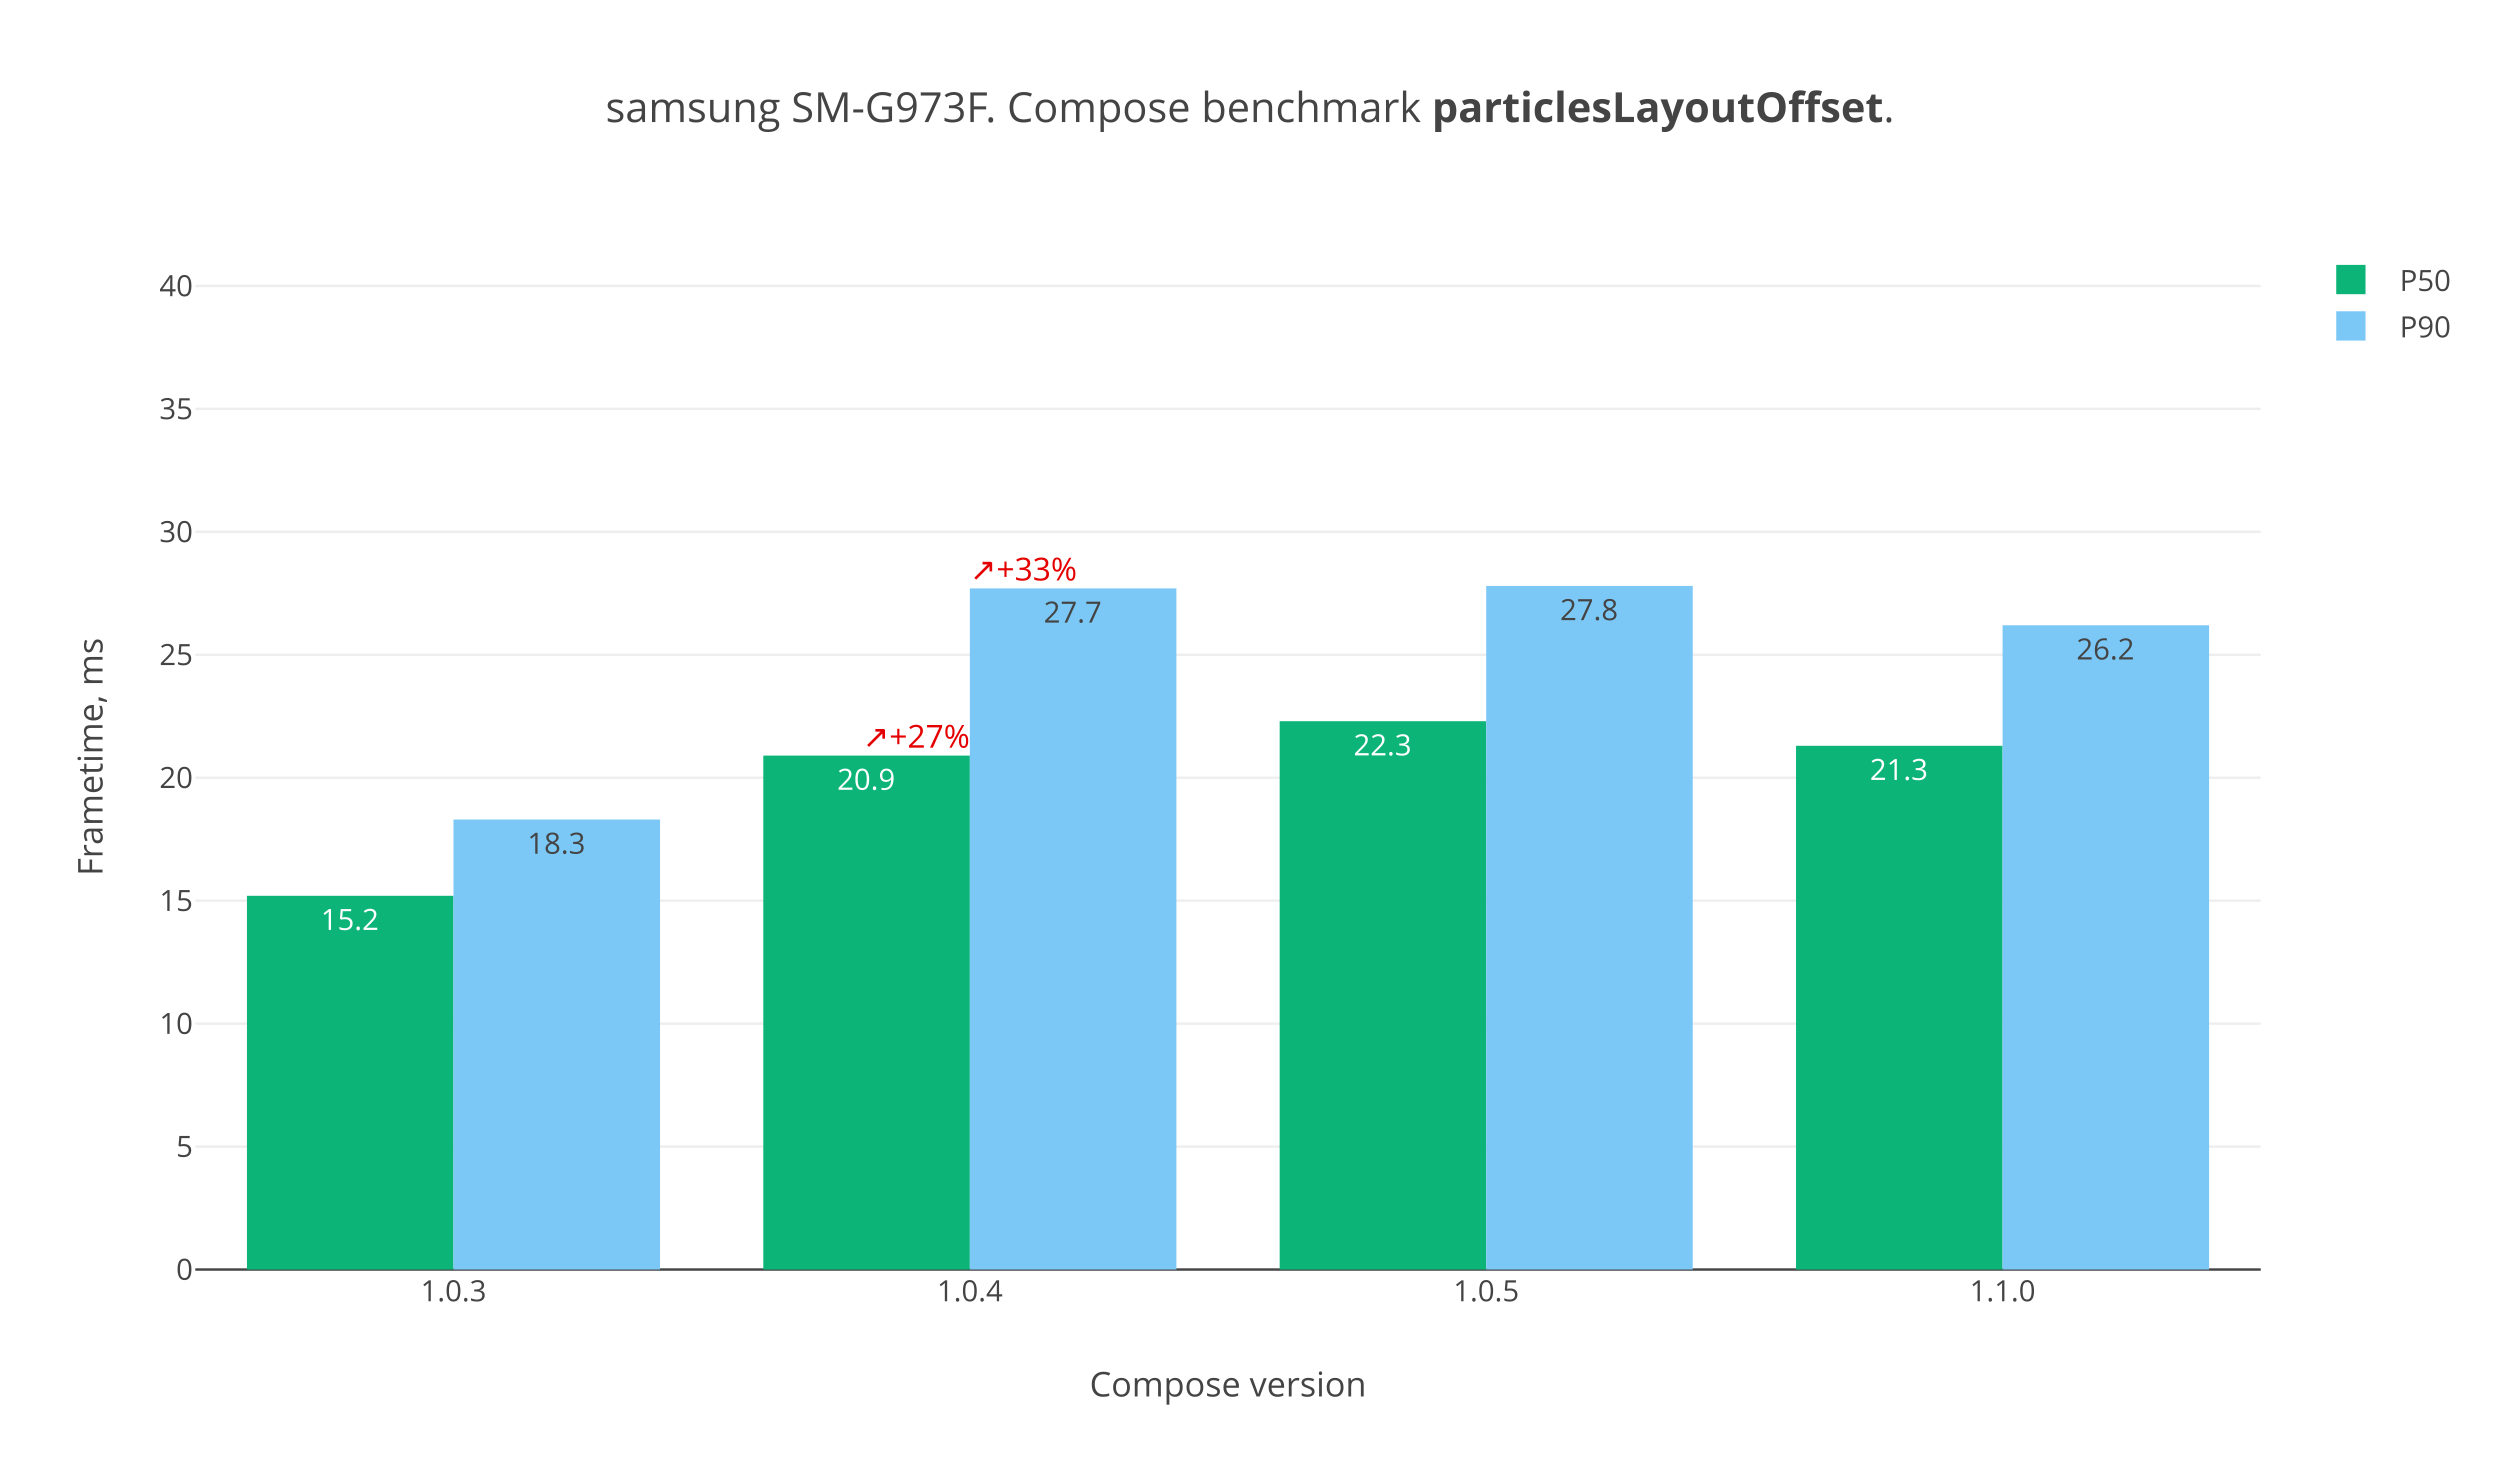
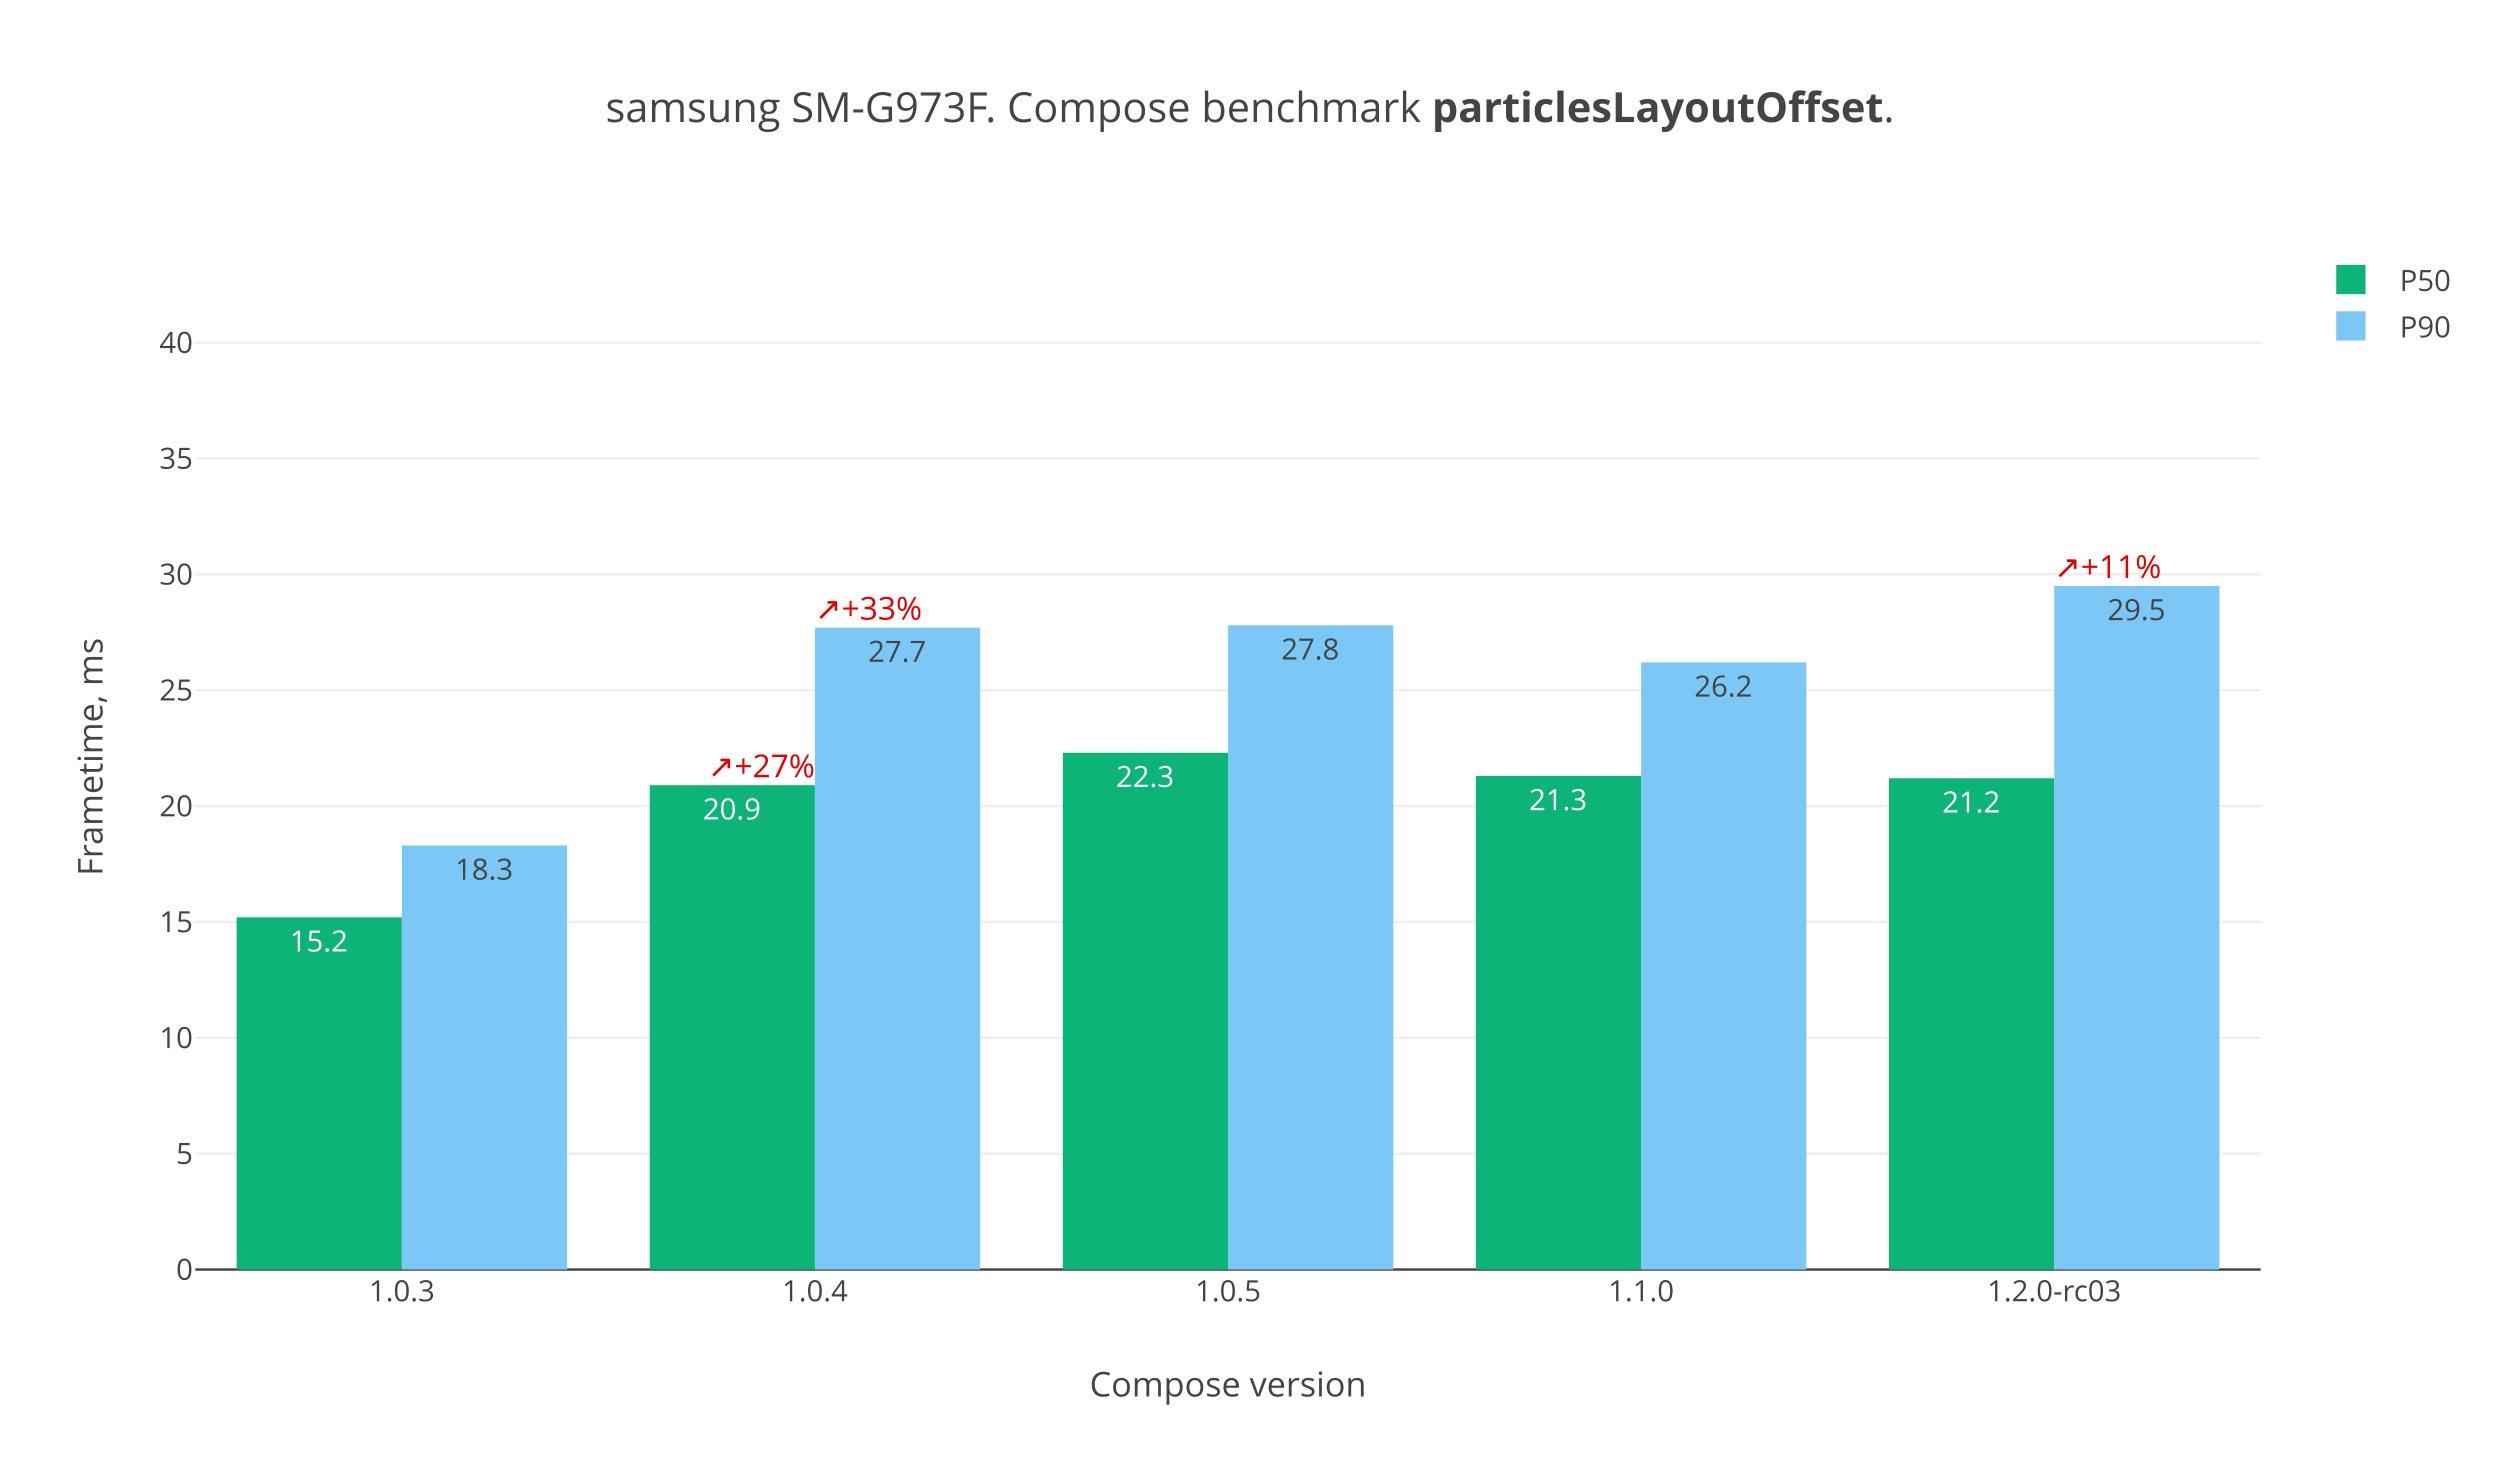
<svg xmlns="http://www.w3.org/2000/svg" class="main-svg" width="1024" height="600" style="" viewBox="0 0 1024 600">
  <rect x="0" y="0" width="1024" height="600" style="fill: rgb(255, 255, 255); fill-opacity: 1;" />
-   <defs id="defs-ec476f">
+   <defs id="defs-5834e4">
    <g class="clips">
-       <clipPath id="clipec476fxyplot" class="plotclip">
+       <clipPath id="clip5834e4xyplot" class="plotclip">
        <rect width="846" height="420" />
      </clipPath>
-       <clipPath class="axesclip" id="clipec476fx">
+       <clipPath class="axesclip" id="clip5834e4x">
        <rect x="80" y="0" width="846" height="600" />
      </clipPath>
-       <clipPath class="axesclip" id="clipec476fy">
+       <clipPath class="axesclip" id="clip5834e4y">
        <rect x="0" y="100" width="1024" height="420" />
      </clipPath>
-       <clipPath class="axesclip" id="clipec476fxy">
+       <clipPath class="axesclip" id="clip5834e4xy">
        <rect x="80" y="100" width="846" height="420" />
      </clipPath>
    </g>
    <g class="gradients" />
  </defs>
  <g class="bglayer" />
  <g class="layer-below">
    <g class="imagelayer" />
    <g class="shapelayer" />
  </g>
  <g class="cartesianlayer">
    <g class="subplot xy">
      <g class="layer-subplot">
        <g class="shapelayer" />
        <g class="imagelayer" />
      </g>
      <g class="gridlayer">
        <g class="x" />
        <g class="y">
-           <path class="ygrid crisp" transform="translate(0,469.64)" d="M80,0h846" style="stroke: rgb(238, 238, 238); stroke-opacity: 1; stroke-width: 1px;" />
-           <path class="ygrid crisp" transform="translate(0,419.28)" d="M80,0h846" style="stroke: rgb(238, 238, 238); stroke-opacity: 1; stroke-width: 1px;" />
-           <path class="ygrid crisp" transform="translate(0,368.92)" d="M80,0h846" style="stroke: rgb(238, 238, 238); stroke-opacity: 1; stroke-width: 1px;" />
-           <path class="ygrid crisp" transform="translate(0,318.56)" d="M80,0h846" style="stroke: rgb(238, 238, 238); stroke-opacity: 1; stroke-width: 1px;" />
-           <path class="ygrid crisp" transform="translate(0,268.2)" d="M80,0h846" style="stroke: rgb(238, 238, 238); stroke-opacity: 1; stroke-width: 1px;" />
-           <path class="ygrid crisp" transform="translate(0,217.84)" d="M80,0h846" style="stroke: rgb(238, 238, 238); stroke-opacity: 1; stroke-width: 1px;" />
-           <path class="ygrid crisp" transform="translate(0,167.48)" d="M80,0h846" style="stroke: rgb(238, 238, 238); stroke-opacity: 1; stroke-width: 1px;" />
-           <path class="ygrid crisp" transform="translate(0,117.12)" d="M80,0h846" style="stroke: rgb(238, 238, 238); stroke-opacity: 1; stroke-width: 1px;" />
+           <path class="ygrid crisp" transform="translate(0,472.54)" d="M80,0h846" style="stroke: rgb(238, 238, 238); stroke-opacity: 1; stroke-width: 1px;" />
+           <path class="ygrid crisp" transform="translate(0,425.08)" d="M80,0h846" style="stroke: rgb(238, 238, 238); stroke-opacity: 1; stroke-width: 1px;" />
+           <path class="ygrid crisp" transform="translate(0,377.63)" d="M80,0h846" style="stroke: rgb(238, 238, 238); stroke-opacity: 1; stroke-width: 1px;" />
+           <path class="ygrid crisp" transform="translate(0,330.17)" d="M80,0h846" style="stroke: rgb(238, 238, 238); stroke-opacity: 1; stroke-width: 1px;" />
+           <path class="ygrid crisp" transform="translate(0,282.71)" d="M80,0h846" style="stroke: rgb(238, 238, 238); stroke-opacity: 1; stroke-width: 1px;" />
+           <path class="ygrid crisp" transform="translate(0,235.25)" d="M80,0h846" style="stroke: rgb(238, 238, 238); stroke-opacity: 1; stroke-width: 1px;" />
+           <path class="ygrid crisp" transform="translate(0,187.8)" d="M80,0h846" style="stroke: rgb(238, 238, 238); stroke-opacity: 1; stroke-width: 1px;" />
+           <path class="ygrid crisp" transform="translate(0,140.34)" d="M80,0h846" style="stroke: rgb(238, 238, 238); stroke-opacity: 1; stroke-width: 1px;" />
        </g>
      </g>
      <g class="zerolinelayer">
        <path class="yzl zl crisp" transform="translate(0,520)" d="M80,0h846" style="stroke: rgb(68, 68, 68); stroke-opacity: 1; stroke-width: 1px;" />
      </g>
      <path class="xlines-below" />
      <path class="ylines-below" />
      <g class="overlines-below" />
      <g class="xaxislayer-below" />
      <g class="yaxislayer-below" />
      <g class="overaxes-below" />
-       <g class="plot" transform="translate(80,100)" clip-path="url('#clipec476fxyplot')">
+       <g class="plot" transform="translate(80,100)" clip-path="url('#clip5834e4xyplot')">
        <g class="barlayer mlayer">
          <g class="trace bars" style="opacity: 1;">
            <g class="points">
              <g class="point">
-                 <path d="M21.15,420V266.91H105.75V420Z" style="vector-effect: non-scaling-stroke; opacity: 1; stroke-width: 0px; fill: rgb(12, 181, 119); fill-opacity: 1;" />
-                 <text class="bartext bartext-inside" text-anchor="middle" data-notex="1" x="0" y="0" style="font-family: 'Open Sans', verdana, arial, sans-serif; font-size: 12px; fill: rgb(255, 255, 255); fill-opacity: 1; white-space: pre;" transform="translate(63.28594,280.91)">15.2</text>
-               </g>
-               <g class="point">
-                 <path d="M232.65,420V209.5H317.25V420Z" style="vector-effect: non-scaling-stroke; opacity: 1; stroke-width: 0px; fill: rgb(12, 181, 119); fill-opacity: 1;" />
-                 <text class="bartext bartext-inside" text-anchor="middle" data-notex="1" x="0" y="0" style="font-family: 'Open Sans', verdana, arial, sans-serif; font-size: 12px; fill: rgb(255, 255, 255); fill-opacity: 1; white-space: pre;" transform="translate(274.7859,223.5)">20.9</text>
-               </g>
-               <g class="point">
-                 <path d="M444.15,420V195.4H528.75V420Z" style="vector-effect: non-scaling-stroke; opacity: 1; stroke-width: 0px; fill: rgb(12, 181, 119); fill-opacity: 1;" />
-                 <text class="bartext bartext-inside" text-anchor="middle" data-notex="1" x="0" y="0" style="font-family: 'Open Sans', verdana, arial, sans-serif; font-size: 12px; fill: rgb(255, 255, 255); fill-opacity: 1; white-space: pre;" transform="translate(486.2859,209.4)">22.3</text>
-               </g>
-               <g class="point">
-                 <path d="M655.65,420V205.47H740.25V420Z" style="vector-effect: non-scaling-stroke; opacity: 1; stroke-width: 0px; fill: rgb(12, 181, 119); fill-opacity: 1;" />
-                 <text class="bartext bartext-inside" text-anchor="middle" data-notex="1" x="0" y="0" style="font-family: 'Open Sans', verdana, arial, sans-serif; font-size: 12px; fill: rgb(255, 255, 255); fill-opacity: 1; white-space: pre;" transform="translate(697.7859,219.47)">21.3</text>
+                 <path d="M16.92,420V275.73H84.6V420Z" style="vector-effect: non-scaling-stroke; opacity: 1; stroke-width: 0px; fill: rgb(12, 181, 119); fill-opacity: 1;" />
+                 <text class="bartext bartext-inside" text-anchor="middle" data-notex="1" x="0" y="0" style="font-family: 'Open Sans', verdana, arial, sans-serif; font-size: 12px; fill: rgb(255, 255, 255); fill-opacity: 1; white-space: pre;" transform="translate(50.59594,289.73)">15.2</text>
+               </g>
+               <g class="point">
+                 <path d="M186.12,420V221.63H253.8V420Z" style="vector-effect: non-scaling-stroke; opacity: 1; stroke-width: 0px; fill: rgb(12, 181, 119); fill-opacity: 1;" />
+                 <text class="bartext bartext-inside" text-anchor="middle" data-notex="1" x="0" y="0" style="font-family: 'Open Sans', verdana, arial, sans-serif; font-size: 12px; fill: rgb(255, 255, 255); fill-opacity: 1; white-space: pre;" transform="translate(219.7959,235.63)">20.9</text>
+               </g>
+               <g class="point">
+                 <path d="M355.32,420V208.34H423V420Z" style="vector-effect: non-scaling-stroke; opacity: 1; stroke-width: 0px; fill: rgb(12, 181, 119); fill-opacity: 1;" />
+                 <text class="bartext bartext-inside" text-anchor="middle" data-notex="1" x="0" y="0" style="font-family: 'Open Sans', verdana, arial, sans-serif; font-size: 12px; fill: rgb(255, 255, 255); fill-opacity: 1; white-space: pre;" transform="translate(388.9959,222.34)">22.3</text>
+               </g>
+               <g class="point">
+                 <path d="M524.52,420V217.83H592.2V420Z" style="vector-effect: non-scaling-stroke; opacity: 1; stroke-width: 0px; fill: rgb(12, 181, 119); fill-opacity: 1;" />
+                 <text class="bartext bartext-inside" text-anchor="middle" data-notex="1" x="0" y="0" style="font-family: 'Open Sans', verdana, arial, sans-serif; font-size: 12px; fill: rgb(255, 255, 255); fill-opacity: 1; white-space: pre;" transform="translate(558.1959,231.83)">21.3</text>
+               </g>
+               <g class="point">
+                 <path d="M693.72,420V218.78H761.4V420Z" style="vector-effect: non-scaling-stroke; opacity: 1; stroke-width: 0px; fill: rgb(12, 181, 119); fill-opacity: 1;" />
+                 <text class="bartext bartext-inside" text-anchor="middle" data-notex="1" x="0" y="0" style="font-family: 'Open Sans', verdana, arial, sans-serif; font-size: 12px; fill: rgb(255, 255, 255); fill-opacity: 1; white-space: pre;" transform="translate(727.3959,232.78)">21.2</text>
              </g>
            </g>
          </g>
          <g class="trace bars" style="opacity: 1;">
            <g class="points">
              <g class="point">
-                 <path d="M105.75,420V235.68H190.35V420Z" style="vector-effect: non-scaling-stroke; opacity: 1; stroke-width: 0px; fill: rgb(123, 200, 246); fill-opacity: 1;" />
-                 <text class="bartext bartext-inside" text-anchor="middle" data-notex="1" x="0" y="0" style="font-family: 'Open Sans', verdana, arial, sans-serif; font-size: 12px; fill: rgb(68, 68, 68); fill-opacity: 1; white-space: pre;" transform="translate(147.8859,249.68)">18.3</text>
-               </g>
-               <g class="point">
-                 <path d="M317.25,420V141.01H401.85V420Z" style="vector-effect: non-scaling-stroke; opacity: 1; stroke-width: 0px; fill: rgb(123, 200, 246); fill-opacity: 1;" />
-                 <text class="bartext bartext-inside" text-anchor="middle" data-notex="1" x="0" y="0" style="font-family: 'Open Sans', verdana, arial, sans-serif; font-size: 12px; fill: rgb(68, 68, 68); fill-opacity: 1; white-space: pre;" transform="translate(359.3859,155.01)">27.7</text>
-               </g>
-               <g class="point">
-                 <path d="M528.75,420V140H613.35V420Z" style="vector-effect: non-scaling-stroke; opacity: 1; stroke-width: 0px; fill: rgb(123, 200, 246); fill-opacity: 1;" />
-                 <text class="bartext bartext-inside" text-anchor="middle" data-notex="1" x="0" y="0" style="font-family: 'Open Sans', verdana, arial, sans-serif; font-size: 12px; fill: rgb(68, 68, 68); fill-opacity: 1; white-space: pre;" transform="translate(570.8859,154)">27.8</text>
-               </g>
-               <g class="point">
-                 <path d="M740.25,420V156.12H824.85V420Z" style="vector-effect: non-scaling-stroke; opacity: 1; stroke-width: 0px; fill: rgb(123, 200, 246); fill-opacity: 1;" />
-                 <text class="bartext bartext-inside" text-anchor="middle" data-notex="1" x="0" y="0" style="font-family: 'Open Sans', verdana, arial, sans-serif; font-size: 12px; fill: rgb(68, 68, 68); fill-opacity: 1; white-space: pre;" transform="translate(782.3859,170.12)">26.2</text>
+                 <path d="M84.6,420V246.31H152.28V420Z" style="vector-effect: non-scaling-stroke; opacity: 1; stroke-width: 0px; fill: rgb(123, 200, 246); fill-opacity: 1;" />
+                 <text class="bartext bartext-inside" text-anchor="middle" data-notex="1" x="0" y="0" style="font-family: 'Open Sans', verdana, arial, sans-serif; font-size: 12px; fill: rgb(68, 68, 68); fill-opacity: 1; white-space: pre;" transform="translate(118.2759,260.31)">18.3</text>
+               </g>
+               <g class="point">
+                 <path d="M253.8,420V157.08H321.48V420Z" style="vector-effect: non-scaling-stroke; opacity: 1; stroke-width: 0px; fill: rgb(123, 200, 246); fill-opacity: 1;" />
+                 <text class="bartext bartext-inside" text-anchor="middle" data-notex="1" x="0" y="0" style="font-family: 'Open Sans', verdana, arial, sans-serif; font-size: 12px; fill: rgb(68, 68, 68); fill-opacity: 1; white-space: pre;" transform="translate(287.4759,171.08)">27.7</text>
+               </g>
+               <g class="point">
+                 <path d="M423,420V156.14H490.68V420Z" style="vector-effect: non-scaling-stroke; opacity: 1; stroke-width: 0px; fill: rgb(123, 200, 246); fill-opacity: 1;" />
+                 <text class="bartext bartext-inside" text-anchor="middle" data-notex="1" x="0" y="0" style="font-family: 'Open Sans', verdana, arial, sans-serif; font-size: 12px; fill: rgb(68, 68, 68); fill-opacity: 1; white-space: pre;" transform="translate(456.6759,170.14)">27.8</text>
+               </g>
+               <g class="point">
+                 <path d="M592.2,420V171.32H659.88V420Z" style="vector-effect: non-scaling-stroke; opacity: 1; stroke-width: 0px; fill: rgb(123, 200, 246); fill-opacity: 1;" />
+                 <text class="bartext bartext-inside" text-anchor="middle" data-notex="1" x="0" y="0" style="font-family: 'Open Sans', verdana, arial, sans-serif; font-size: 12px; fill: rgb(68, 68, 68); fill-opacity: 1; white-space: pre;" transform="translate(625.8759,185.32)">26.2</text>
+               </g>
+               <g class="point">
+                 <path d="M761.4,420V140H829.08V420Z" style="vector-effect: non-scaling-stroke; opacity: 1; stroke-width: 0px; fill: rgb(123, 200, 246); fill-opacity: 1;" />
+                 <text class="bartext bartext-inside" text-anchor="middle" data-notex="1" x="0" y="0" style="font-family: 'Open Sans', verdana, arial, sans-serif; font-size: 12px; fill: rgb(68, 68, 68); fill-opacity: 1; white-space: pre;" transform="translate(795.0759,154)">29.5</text>
              </g>
            </g>
          </g>
        </g>
        <g class="scatterlayer mlayer">
-           <g class="trace scatter trace736ff4" style="stroke-miterlimit: 2; opacity: 1;">
+           <g class="trace scatter tracef7cb2d" style="stroke-miterlimit: 2; opacity: 1;">
            <g class="fills" />
            <g class="errorbars" />
            <g class="lines" />
            <g class="points" />
            <g class="text">
              <g class="textpoint" />
              <g class="textpoint" transform="translate(0,-3.25)">
-                 <text x="317.25" y="209.5" text-anchor="end" style="font-family: 'Open Sans', verdana, arial, sans-serif; font-size: 13px; fill: rgb(229, 0, 0); fill-opacity: 1; white-space: pre;">↗+27%</text>
-               </g>
-               <g class="textpoint" />
-               <g class="textpoint" />
-             </g>
-           </g>
-           <g class="trace scatter trace334618" style="stroke-miterlimit: 2; opacity: 1;">
+                 <text x="253.8" y="221.63" text-anchor="end" style="font-family: 'Open Sans', verdana, arial, sans-serif; font-size: 13px; fill: rgb(229, 0, 0); fill-opacity: 1; white-space: pre;">↗+27%</text>
+               </g>
+               <g class="textpoint" />
+               <g class="textpoint" />
+               <g class="textpoint" />
+             </g>
+           </g>
+           <g class="trace scatter tracefb2255" style="stroke-miterlimit: 2; opacity: 1;">
            <g class="fills" />
            <g class="errorbars" />
            <g class="lines" />
            <g class="points" />
            <g class="text">
              <g class="textpoint" />
              <g class="textpoint" transform="translate(0,-3.25)">
-                 <text x="317.25" y="141.01" text-anchor="start" style="font-family: 'Open Sans', verdana, arial, sans-serif; font-size: 13px; fill: rgb(229, 0, 0); fill-opacity: 1; white-space: pre;">↗+33%</text>
-               </g>
-               <g class="textpoint" />
-               <g class="textpoint" />
+                 <text x="253.8" y="157.08" text-anchor="start" style="font-family: 'Open Sans', verdana, arial, sans-serif; font-size: 13px; fill: rgb(229, 0, 0); fill-opacity: 1; white-space: pre;">↗+33%</text>
+               </g>
+               <g class="textpoint" />
+               <g class="textpoint" />
+               <g class="textpoint" transform="translate(0,-3.25)">
+                 <text x="761.4" y="140" text-anchor="start" style="font-family: 'Open Sans', verdana, arial, sans-serif; font-size: 13px; fill: rgb(229, 0, 0); fill-opacity: 1; white-space: pre;">↗+11%</text>
+               </g>
            </g>
          </g>
        </g>
      </g>
      <g class="overplot" />
      <path class="xlines-above crisp" style="fill: none;" d="M0,0" />
      <path class="ylines-above crisp" style="fill: none;" d="M0,0" />
      <g class="overlines-above" />
      <g class="xaxislayer-above">
        <g class="xtick">
-           <text text-anchor="middle" x="0" y="533" transform="translate(185.75,0)" style="font-family: 'Open Sans', verdana, arial, sans-serif; font-size: 12px; fill: rgb(68, 68, 68); fill-opacity: 1; white-space: pre;">1.0.3</text>
-         </g>
-         <g class="xtick">
-           <text text-anchor="middle" x="0" y="533" transform="translate(397.25,0)" style="font-family: 'Open Sans', verdana, arial, sans-serif; font-size: 12px; fill: rgb(68, 68, 68); fill-opacity: 1; white-space: pre;">1.0.4</text>
-         </g>
-         <g class="xtick">
-           <text text-anchor="middle" x="0" y="533" transform="translate(608.75,0)" style="font-family: 'Open Sans', verdana, arial, sans-serif; font-size: 12px; fill: rgb(68, 68, 68); fill-opacity: 1; white-space: pre;">1.0.5</text>
-         </g>
-         <g class="xtick">
-           <text text-anchor="middle" x="0" y="533" transform="translate(820.25,0)" style="font-family: 'Open Sans', verdana, arial, sans-serif; font-size: 12px; fill: rgb(68, 68, 68); fill-opacity: 1; white-space: pre;">1.1.0</text>
+           <text text-anchor="middle" x="0" y="533" transform="translate(164.6,0)" style="font-family: 'Open Sans', verdana, arial, sans-serif; font-size: 12px; fill: rgb(68, 68, 68); fill-opacity: 1; white-space: pre;">1.0.3</text>
+         </g>
+         <g class="xtick">
+           <text text-anchor="middle" x="0" y="533" transform="translate(333.8,0)" style="font-family: 'Open Sans', verdana, arial, sans-serif; font-size: 12px; fill: rgb(68, 68, 68); fill-opacity: 1; white-space: pre;">1.0.4</text>
+         </g>
+         <g class="xtick">
+           <text text-anchor="middle" x="0" y="533" transform="translate(503,0)" style="font-family: 'Open Sans', verdana, arial, sans-serif; font-size: 12px; fill: rgb(68, 68, 68); fill-opacity: 1; white-space: pre;">1.0.5</text>
+         </g>
+         <g class="xtick">
+           <text text-anchor="middle" x="0" y="533" transform="translate(672.2,0)" style="font-family: 'Open Sans', verdana, arial, sans-serif; font-size: 12px; fill: rgb(68, 68, 68); fill-opacity: 1; white-space: pre;">1.1.0</text>
+         </g>
+         <g class="xtick">
+           <text text-anchor="middle" x="0" y="533" transform="translate(841.4,0)" style="font-family: 'Open Sans', verdana, arial, sans-serif; font-size: 12px; fill: rgb(68, 68, 68); fill-opacity: 1; white-space: pre;">1.2.0-rc03</text>
        </g>
      </g>
      <g class="yaxislayer-above">
        <g class="ytick">
          <text text-anchor="end" x="79" y="4.2" transform="translate(0,520)" style="font-family: 'Open Sans', verdana, arial, sans-serif; font-size: 12px; fill: rgb(68, 68, 68); fill-opacity: 1; white-space: pre;">0</text>
        </g>
        <g class="ytick">
-           <text text-anchor="end" x="79" y="4.2" transform="translate(0,469.64)" style="font-family: 'Open Sans', verdana, arial, sans-serif; font-size: 12px; fill: rgb(68, 68, 68); fill-opacity: 1; white-space: pre;">5</text>
-         </g>
-         <g class="ytick">
-           <text text-anchor="end" x="79" y="4.2" transform="translate(0,419.28)" style="font-family: 'Open Sans', verdana, arial, sans-serif; font-size: 12px; fill: rgb(68, 68, 68); fill-opacity: 1; white-space: pre;">10</text>
-         </g>
-         <g class="ytick">
-           <text text-anchor="end" x="79" y="4.2" transform="translate(0,368.92)" style="font-family: 'Open Sans', verdana, arial, sans-serif; font-size: 12px; fill: rgb(68, 68, 68); fill-opacity: 1; white-space: pre;">15</text>
-         </g>
-         <g class="ytick">
-           <text text-anchor="end" x="79" y="4.2" transform="translate(0,318.56)" style="font-family: 'Open Sans', verdana, arial, sans-serif; font-size: 12px; fill: rgb(68, 68, 68); fill-opacity: 1; white-space: pre;">20</text>
-         </g>
-         <g class="ytick">
-           <text text-anchor="end" x="79" y="4.2" transform="translate(0,268.2)" style="font-family: 'Open Sans', verdana, arial, sans-serif; font-size: 12px; fill: rgb(68, 68, 68); fill-opacity: 1; white-space: pre;">25</text>
-         </g>
-         <g class="ytick">
-           <text text-anchor="end" x="79" y="4.2" transform="translate(0,217.84)" style="font-family: 'Open Sans', verdana, arial, sans-serif; font-size: 12px; fill: rgb(68, 68, 68); fill-opacity: 1; white-space: pre;">30</text>
-         </g>
-         <g class="ytick">
-           <text text-anchor="end" x="79" y="4.2" transform="translate(0,167.48)" style="font-family: 'Open Sans', verdana, arial, sans-serif; font-size: 12px; fill: rgb(68, 68, 68); fill-opacity: 1; white-space: pre;">35</text>
-         </g>
-         <g class="ytick">
-           <text text-anchor="end" x="79" y="4.2" transform="translate(0,117.12)" style="font-family: 'Open Sans', verdana, arial, sans-serif; font-size: 12px; fill: rgb(68, 68, 68); fill-opacity: 1; white-space: pre;">40</text>
+           <text text-anchor="end" x="79" y="4.2" transform="translate(0,472.54)" style="font-family: 'Open Sans', verdana, arial, sans-serif; font-size: 12px; fill: rgb(68, 68, 68); fill-opacity: 1; white-space: pre;">5</text>
+         </g>
+         <g class="ytick">
+           <text text-anchor="end" x="79" y="4.2" transform="translate(0,425.08)" style="font-family: 'Open Sans', verdana, arial, sans-serif; font-size: 12px; fill: rgb(68, 68, 68); fill-opacity: 1; white-space: pre;">10</text>
+         </g>
+         <g class="ytick">
+           <text text-anchor="end" x="79" y="4.2" transform="translate(0,377.63)" style="font-family: 'Open Sans', verdana, arial, sans-serif; font-size: 12px; fill: rgb(68, 68, 68); fill-opacity: 1; white-space: pre;">15</text>
+         </g>
+         <g class="ytick">
+           <text text-anchor="end" x="79" y="4.2" transform="translate(0,330.17)" style="font-family: 'Open Sans', verdana, arial, sans-serif; font-size: 12px; fill: rgb(68, 68, 68); fill-opacity: 1; white-space: pre;">20</text>
+         </g>
+         <g class="ytick">
+           <text text-anchor="end" x="79" y="4.2" transform="translate(0,282.71)" style="font-family: 'Open Sans', verdana, arial, sans-serif; font-size: 12px; fill: rgb(68, 68, 68); fill-opacity: 1; white-space: pre;">25</text>
+         </g>
+         <g class="ytick">
+           <text text-anchor="end" x="79" y="4.2" transform="translate(0,235.25)" style="font-family: 'Open Sans', verdana, arial, sans-serif; font-size: 12px; fill: rgb(68, 68, 68); fill-opacity: 1; white-space: pre;">30</text>
+         </g>
+         <g class="ytick">
+           <text text-anchor="end" x="79" y="4.2" transform="translate(0,187.8)" style="font-family: 'Open Sans', verdana, arial, sans-serif; font-size: 12px; fill: rgb(68, 68, 68); fill-opacity: 1; white-space: pre;">35</text>
+         </g>
+         <g class="ytick">
+           <text text-anchor="end" x="79" y="4.2" transform="translate(0,140.34)" style="font-family: 'Open Sans', verdana, arial, sans-serif; font-size: 12px; fill: rgb(68, 68, 68); fill-opacity: 1; white-space: pre;">40</text>
        </g>
      </g>
      <g class="overaxes-above" />
    </g>
  </g>
  <g class="polarlayer" />
  <g class="ternarylayer" />
  <g class="geolayer" />
  <g class="funnelarealayer" />
  <g class="pielayer" />
  <g class="treemaplayer" />
  <g class="sunburstlayer" />
  <g class="glimages" />
-   <defs id="topdefs-ec476f">
+   <defs id="topdefs-5834e4">
    <g class="clips" />
-     <clipPath id="legendec476f">
+     <clipPath id="legend5834e4">
      <rect width="69" height="48" x="0" y="0" />
    </clipPath>
  </defs>
  <g class="layer-above">
    <g class="imagelayer" />
    <g class="shapelayer" />
  </g>
  <g class="infolayer">
    <g class="legend" pointer-events="all" transform="translate(942.92,100)">
      <rect class="bg" shape-rendering="crispEdges" style="stroke: rgb(68, 68, 68); stroke-opacity: 1; fill: rgb(255, 255, 255); fill-opacity: 1; stroke-width: 0px;" width="69" height="48" x="0" y="0" />
-       <g class="scrollbox" transform="" clip-path="url('#legendec476f')">
+       <g class="scrollbox" transform="" clip-path="url('#legend5834e4')">
        <g class="groups">
          <g class="traces" style="opacity: 1;" transform="translate(0,14.5)">
            <text class="legendtext" text-anchor="start" x="40" y="4.68" style="font-family: 'Open Sans', verdana, arial, sans-serif; font-size: 12px; fill: rgb(68, 68, 68); fill-opacity: 1; white-space: pre;">P50</text>
            <g class="layers" style="opacity: 1;">
              <g class="legendfill" />
              <g class="legendlines" />
              <g class="legendsymbols">
                <g class="legendpoints">
                  <path class="legendundefined" d="M6,6H-6V-6H6Z" transform="translate(20,0)" style="stroke-width: 0px; fill: rgb(12, 181, 119); fill-opacity: 1;" />
                </g>
              </g>
            </g>
            <rect class="legendtoggle" x="0" y="-9.5" width="63.688" height="19" style="fill: rgb(0, 0, 0); fill-opacity: 0;" />
          </g>
          <g class="traces" style="opacity: 1;" transform="translate(0,33.5)">
            <text class="legendtext" text-anchor="start" x="40" y="4.68" style="font-family: 'Open Sans', verdana, arial, sans-serif; font-size: 12px; fill: rgb(68, 68, 68); fill-opacity: 1; white-space: pre;">P90</text>
            <g class="layers" style="opacity: 1;">
              <g class="legendfill" />
              <g class="legendlines" />
              <g class="legendsymbols">
                <g class="legendpoints">
                  <path class="legendundefined" d="M6,6H-6V-6H6Z" transform="translate(20,0)" style="stroke-width: 0px; fill: rgb(123, 200, 246); fill-opacity: 1;" />
                </g>
              </g>
            </g>
            <rect class="legendtoggle" x="0" y="-9.5" width="63.688" height="19" style="fill: rgb(0, 0, 0); fill-opacity: 0;" />
          </g>
        </g>
      </g>
      <rect class="scrollbar" rx="20" ry="3" width="0" height="0" style="fill: rgb(128, 139, 164); fill-opacity: 1;" x="0" y="0" />
    </g>
    <g class="g-gtitle">
      <text class="gtitle" x="512" y="50" text-anchor="middle" dy="0em" style="font-family: 'Open Sans', verdana, arial, sans-serif; font-size: 17px; fill: rgb(68, 68, 68); opacity: 1; font-weight: normal; white-space: pre;">samsung SM-G973F. Compose benchmark <tspan style="font-weight:bold">particlesLayoutOffset</tspan>.</text>
    </g>
    <g class="g-xtitle">
      <text class="xtitle" x="503" y="572" text-anchor="middle" style="font-family: 'Open Sans', verdana, arial, sans-serif; font-size: 14px; fill: rgb(68, 68, 68); opacity: 1; font-weight: normal; white-space: pre;">Compose version</text>
    </g>
    <g class="g-ytitle">
      <text class="ytitle" transform="rotate(-90,42,310)" x="42" y="310" text-anchor="middle" style="font-family: 'Open Sans', verdana, arial, sans-serif; font-size: 14px; fill: rgb(68, 68, 68); opacity: 1; font-weight: normal; white-space: pre;">Frametime, ms</text>
    </g>
  </g>
</svg>
